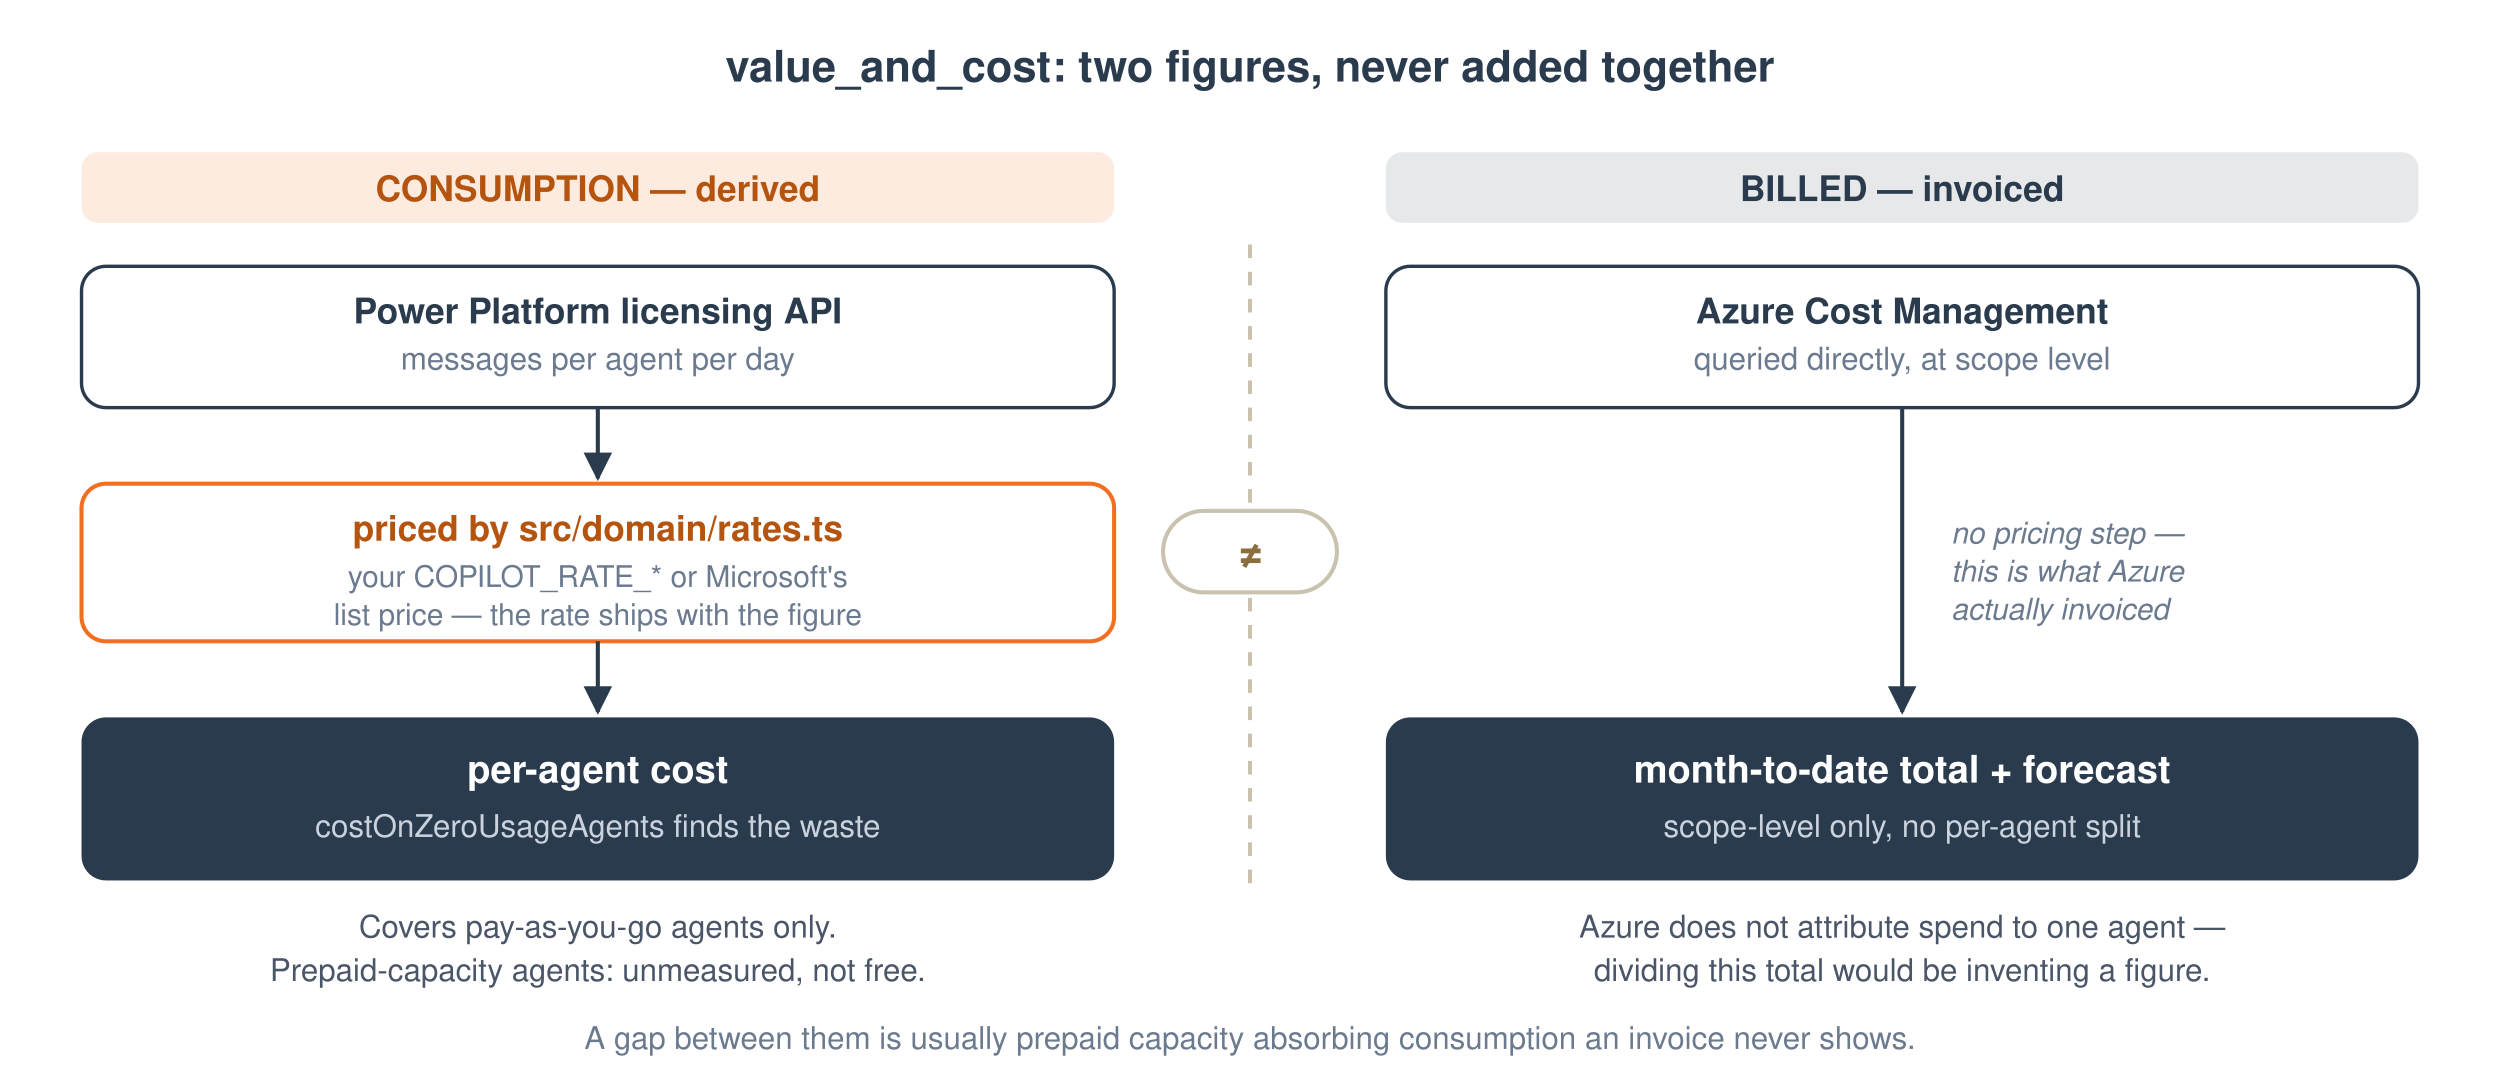
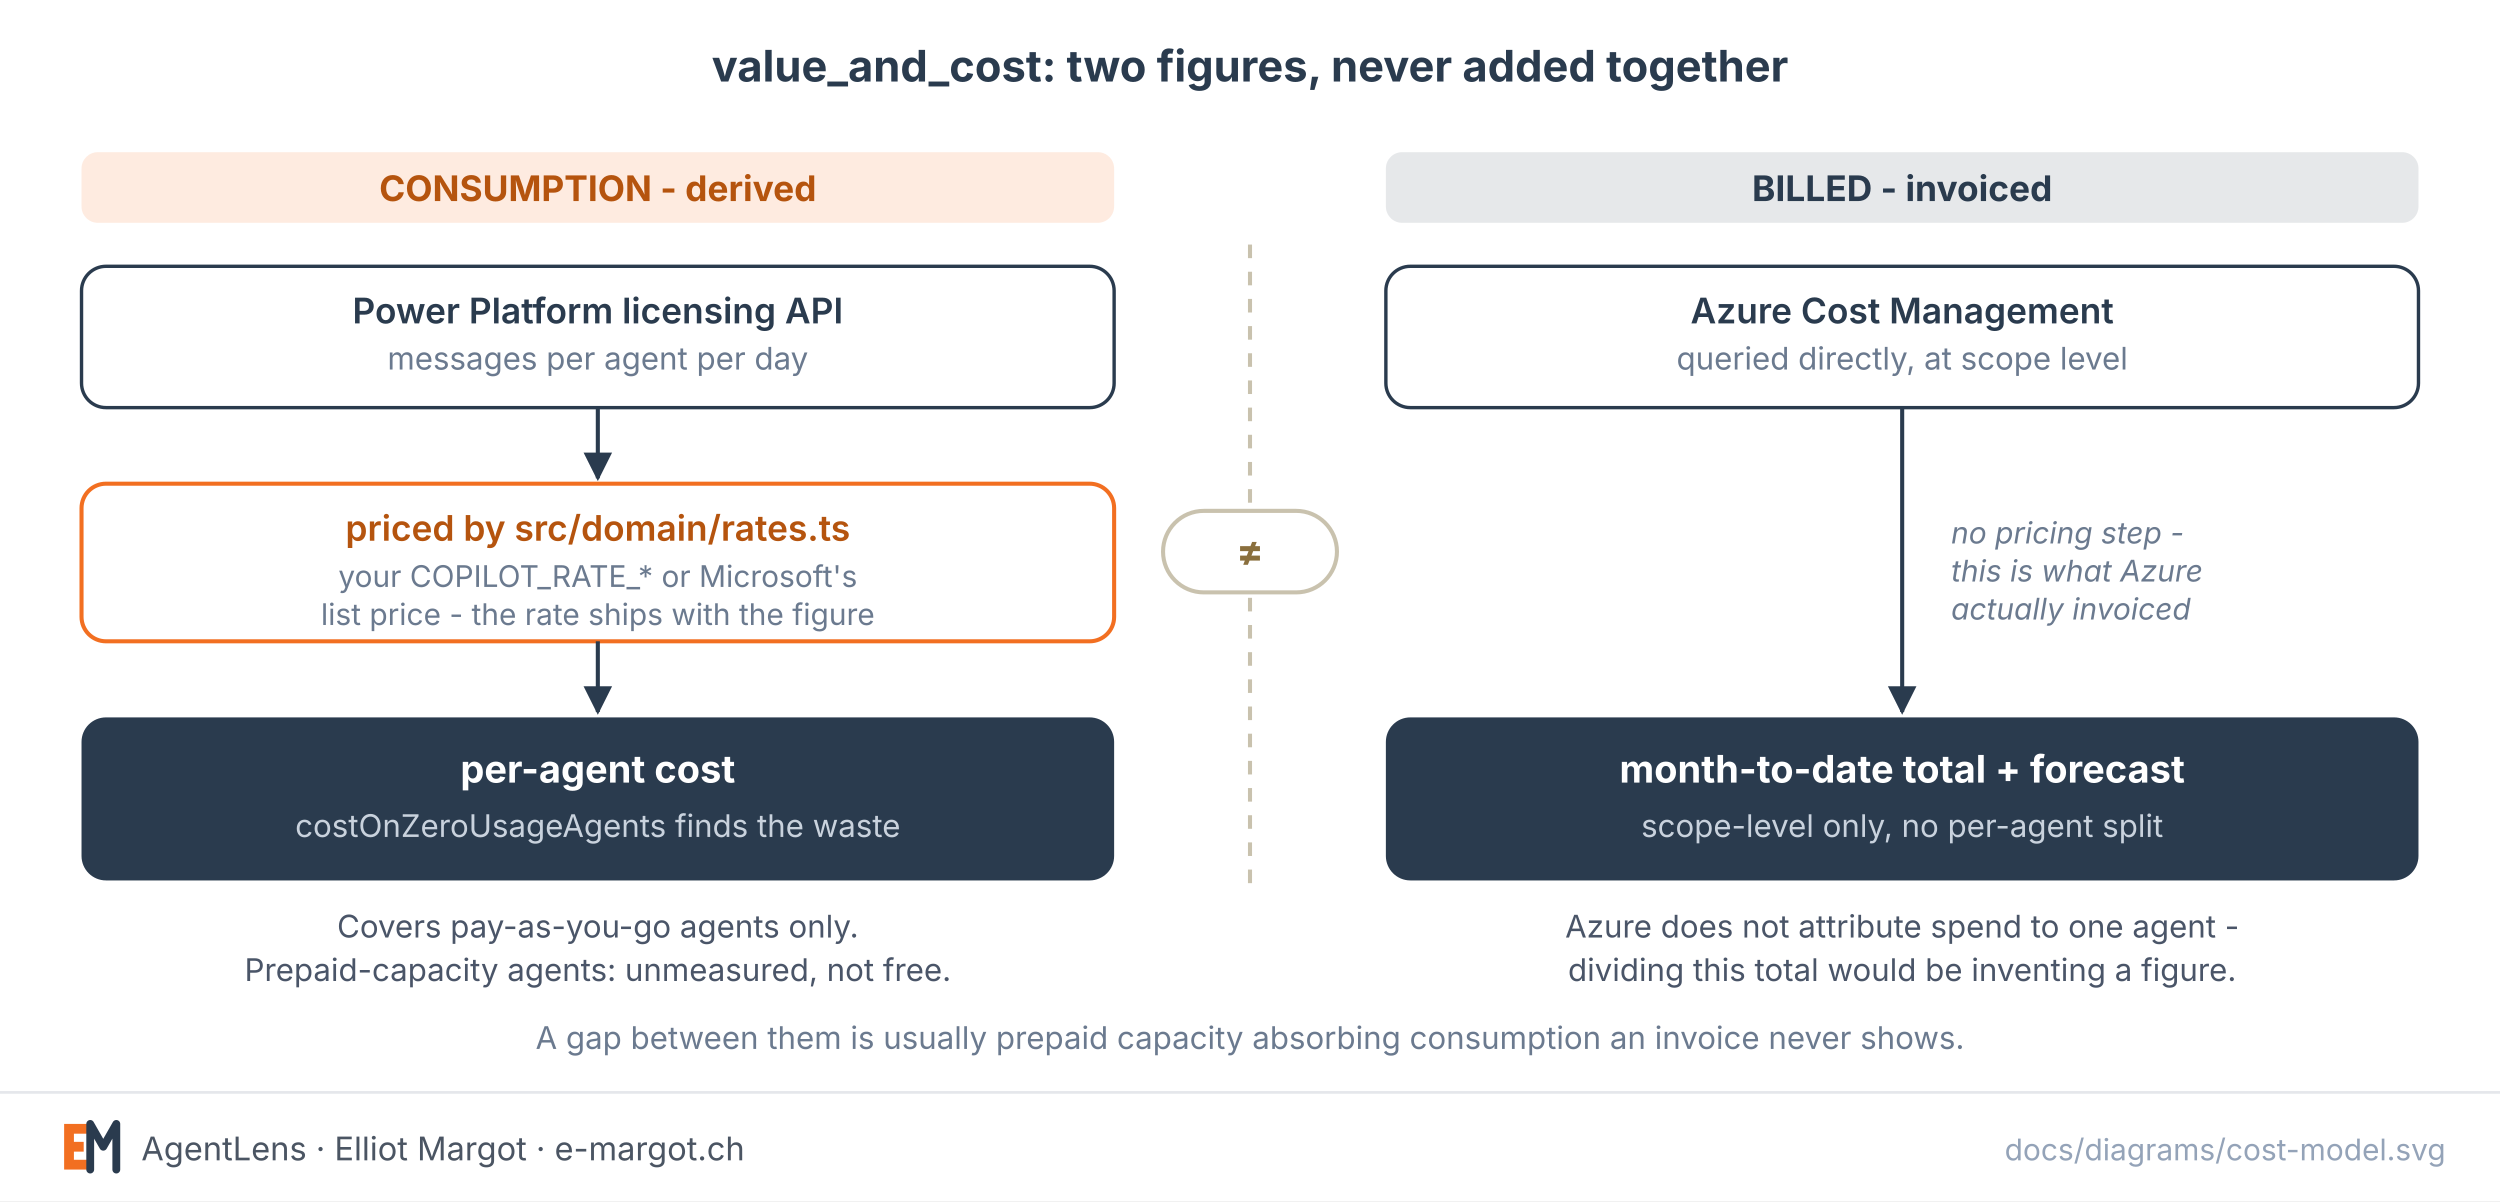
- <svg xmlns="http://www.w3.org/2000/svg" viewBox="0 0 920 400" role="img" aria-labelledby="title desc" font-family="-apple-system, BlinkMacSystemFont, 'Segoe UI', Helvetica, Arial, sans-serif">
+ <svg xmlns="http://www.w3.org/2000/svg" viewBox="0 0 920 442" role="img" aria-labelledby="title desc" font-family="Inter, 'Segoe UI', Helvetica, Arial, sans-serif">
  <defs>
    <marker id="cmArrow" viewBox="0 0 10 10" refX="9" refY="5" markerWidth="7" markerHeight="7" orient="auto-start-reverse">
      <path d="M0,0 L10,5 L0,10 z" fill="#2A3B4E" />
    </marker>
  </defs>
-   <rect x="0" y="0" width="920" height="400" fill="#FFFFFF" />
+   <rect x="0" y="0" width="920" height="442" fill="#FFFFFF" />
  <text x="460" y="30" text-anchor="middle" fill="#2A3B4E" font-weight="700" font-size="16">value_and_cost: two figures, never added together</text>
  <g>
    <rect x="30" y="56" width="380" height="26" rx="6" fill="#F26F21" fill-opacity="0.14" />
-     <text x="220" y="74" text-anchor="middle" fill="#B5540E" font-weight="700" font-size="13">CONSUMPTION — derived</text>
+     <text x="220" y="74" text-anchor="middle" fill="#B5540E" font-weight="700" font-size="13">CONSUMPTION - derived</text>
    <rect x="30" y="98" width="380" height="52" rx="9" fill="#FFFFFF" stroke="#2A3B4E" stroke-width="1.25" />
    <text x="220" y="119" text-anchor="middle" fill="#2A3B4E" font-weight="600" font-size="13">Power Platform licensing API</text>
    <text x="220" y="136" text-anchor="middle" fill="#6B7A8F" font-size="11.5">messages per agent per day</text>
    <line x1="220" y1="150" x2="220" y2="176" stroke="#2A3B4E" stroke-width="1.5" marker-end="url(#cmArrow)" />
    <rect x="30" y="178" width="380" height="58" rx="9" fill="#FFFFFF" stroke="#F26F21" stroke-width="1.5" />
    <text x="220" y="199" text-anchor="middle" fill="#B5540E" font-weight="600" font-size="13">priced by src/domain/rates.ts</text>
    <text x="220" y="216" text-anchor="middle" fill="#6B7A8F" font-size="11">your COPILOT_RATE_* or Microsoft's</text>
-     <text x="220" y="230" text-anchor="middle" fill="#6B7A8F" font-size="11">list price — the rate ships with the figure</text>
+     <text x="220" y="230" text-anchor="middle" fill="#6B7A8F" font-size="11">list price - the rate ships with the figure</text>
    <line x1="220" y1="236" x2="220" y2="262" stroke="#2A3B4E" stroke-width="1.5" marker-end="url(#cmArrow)" />
    <rect x="30" y="264" width="380" height="60" rx="9" fill="#2A3B4E" />
    <text x="220" y="288" text-anchor="middle" fill="#FFFFFF" font-weight="700" font-size="14">per-agent cost</text>
    <text x="220" y="308" text-anchor="middle" fill="#C9D2DD" font-size="11.5">costOnZeroUsageAgents finds the waste</text>
    <text x="220" y="345" text-anchor="middle" fill="#4A5568" font-size="11.5">Covers pay-as-you-go agents only.</text>
    <text x="220" y="361" text-anchor="middle" fill="#4A5568" font-size="11.5">Prepaid-capacity agents: unmeasured, not free.</text>
  </g>
  <g>
    <rect x="510" y="56" width="380" height="26" rx="6" fill="#2A3B4E" fill-opacity="0.12" />
-     <text x="700" y="74" text-anchor="middle" fill="#2A3B4E" font-weight="700" font-size="13">BILLED — invoiced</text>
+     <text x="700" y="74" text-anchor="middle" fill="#2A3B4E" font-weight="700" font-size="13">BILLED - invoiced</text>
    <rect x="510" y="98" width="380" height="52" rx="9" fill="#FFFFFF" stroke="#2A3B4E" stroke-width="1.25" />
    <text x="700" y="119" text-anchor="middle" fill="#2A3B4E" font-weight="600" font-size="13">Azure Cost Management</text>
    <text x="700" y="136" text-anchor="middle" fill="#6B7A8F" font-size="11.5">queried directly, at scope level</text>
    <line x1="700" y1="150" x2="700" y2="262" stroke="#2A3B4E" stroke-width="1.5" stroke-dasharray="1 0" marker-end="url(#cmArrow)" />
-     <text x="718" y="200" fill="#6B7A8F" font-size="11" font-style="italic">no pricing step —</text>
+     <text x="718" y="200" fill="#6B7A8F" font-size="11" font-style="italic">no pricing step  - </text>
    <text x="718" y="214" fill="#6B7A8F" font-size="11" font-style="italic">this is what Azure</text>
    <text x="718" y="228" fill="#6B7A8F" font-size="11" font-style="italic">actually invoiced</text>
    <rect x="510" y="264" width="380" height="60" rx="9" fill="#2A3B4E" />
    <text x="700" y="288" text-anchor="middle" fill="#FFFFFF" font-weight="700" font-size="14">month-to-date total + forecast</text>
    <text x="700" y="308" text-anchor="middle" fill="#C9D2DD" font-size="11.5">scope-level only, no per-agent split</text>
-     <text x="700" y="345" text-anchor="middle" fill="#4A5568" font-size="11.5">Azure does not attribute spend to one agent —</text>
+     <text x="700" y="345" text-anchor="middle" fill="#4A5568" font-size="11.5">Azure does not attribute spend to one agent  - </text>
    <text x="700" y="361" fill="#4A5568" font-size="11.5" text-anchor="middle">dividing this total would be inventing a figure.</text>
  </g>
  <g>
    <line x1="460" y1="90" x2="460" y2="330" stroke="#C9C2AE" stroke-width="1.5" stroke-dasharray="5 5" />
    <rect x="428" y="188" width="64" height="30" rx="15" fill="#FFFFFF" stroke="#C9C2AE" stroke-width="1.5" />
    <text x="460" y="208" text-anchor="middle" fill="#8A6F3D" font-weight="700" font-size="15">≠</text>
  </g>
  <text x="460" y="386" text-anchor="middle" fill="#6B7A8F" font-size="11.5">A gap between them is usually prepaid capacity absorbing consumption an invoice never shows.</text>
+   <line x1="0" y1="402" x2="920" y2="402" stroke="#e5e7eb" stroke-width="1" />
+   <g transform="translate(20,410) scale(0.24)">
+     <path d="M15 15H30V85H15z M15 15H50V30H15z M15 42.5H45V57.5H15z M15 70H50V85H15z" fill="#F26F21" />
+     <path d="M55 85V15L75 50L95 15V85" stroke="#2A3B4E" stroke-width="12" stroke-linecap="round" stroke-linejoin="round" fill="none" />
+   </g>
+   <text x="52" y="427" font-size="12" fill="#4b5563">AgentLens · Elliot Margot · e-margot.ch</text>
+   <text x="900" y="427" font-size="11" fill="#94a3b8" text-anchor="end">docs/diagrams/cost-model.svg</text>
</svg>
